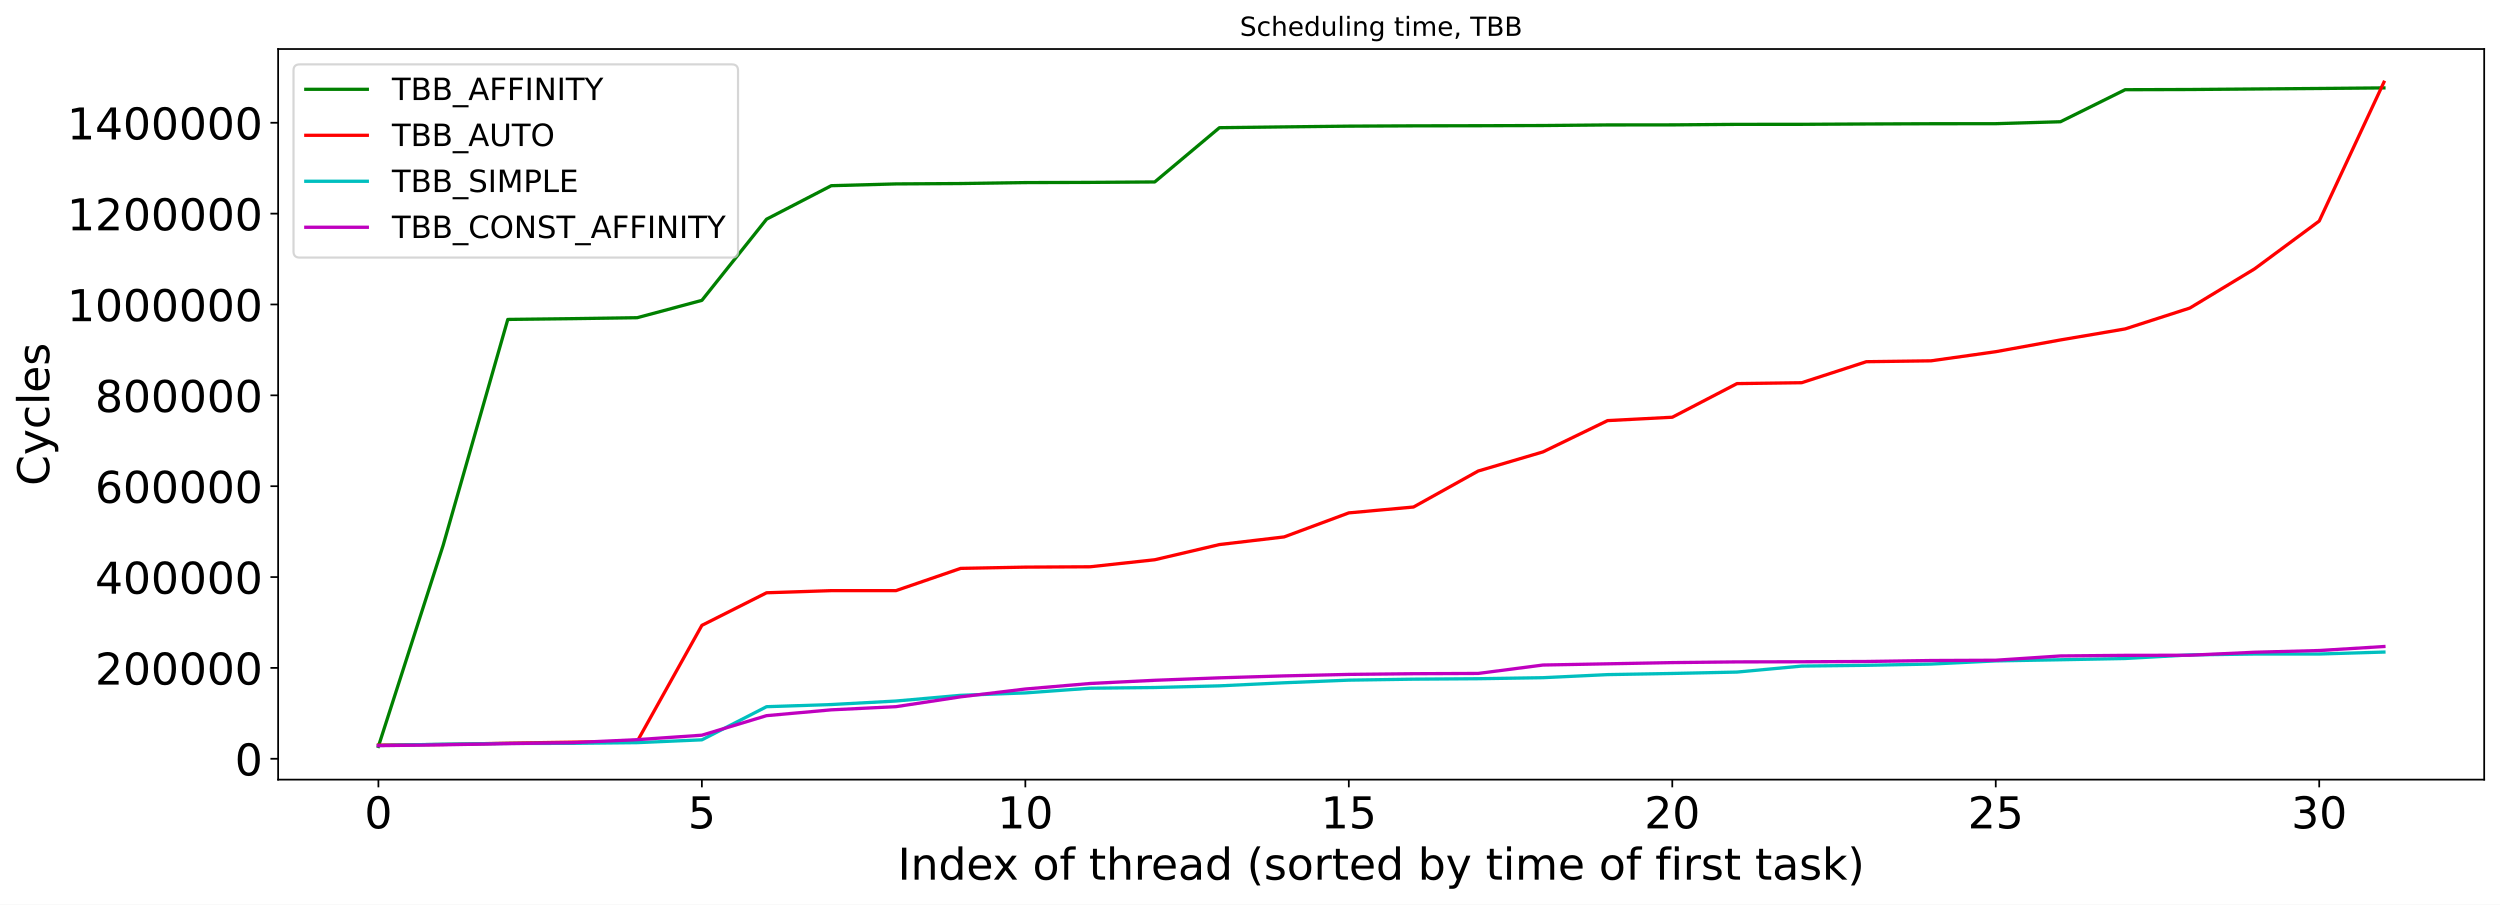
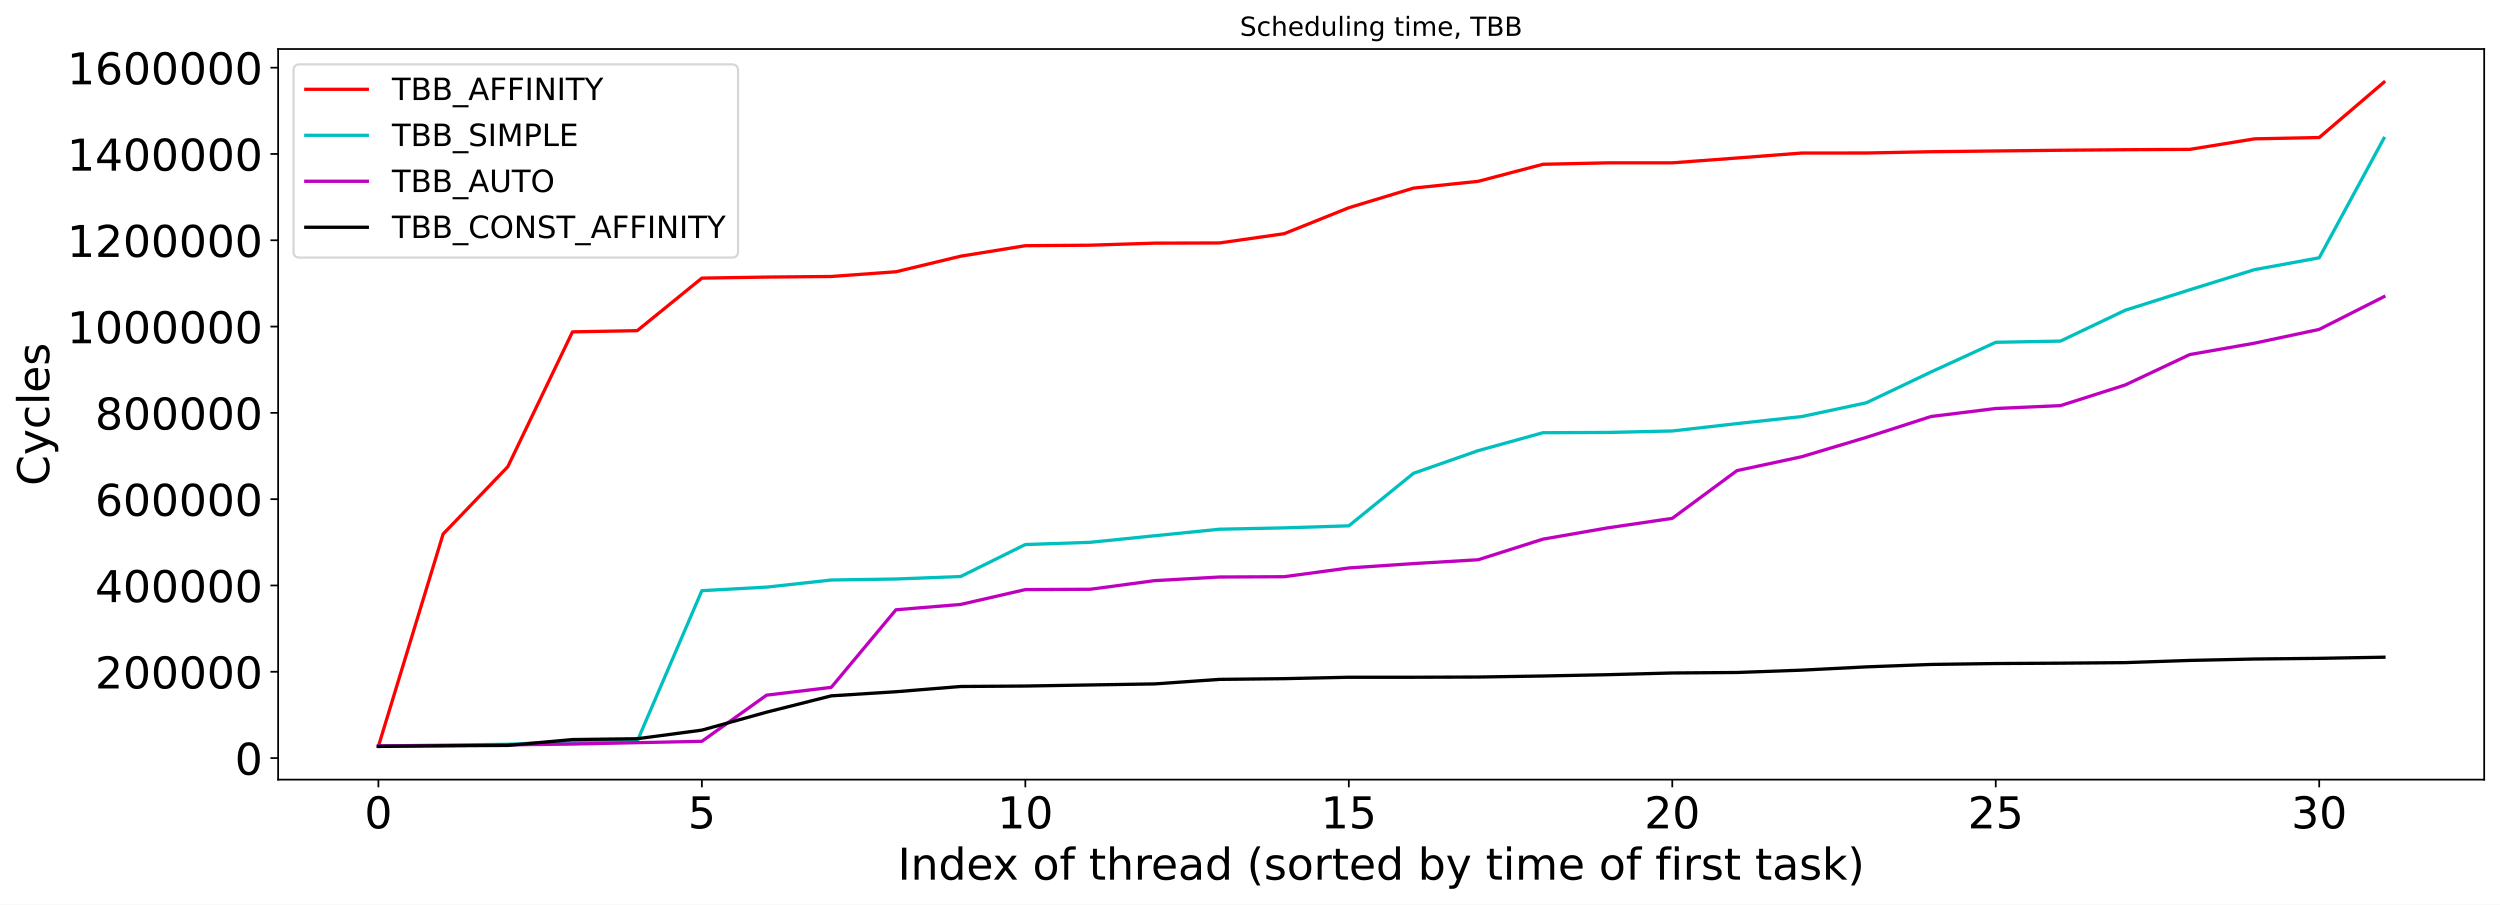
<svg xmlns="http://www.w3.org/2000/svg" xmlns:xlink="http://www.w3.org/1999/xlink" width="1138.231pt" height="411.871pt" viewBox="0 0 1138.231 411.871" version="1.1">
  <defs>
    <style type="text/css">*{stroke-linejoin: round; stroke-linecap: butt}</style>
  </defs>
  <g id="figure_1">
    <g id="patch_1">
      <path d="M 0 411.871  L 1138.231 411.871  L 1138.231 0  L 0 0  z " style="fill: #ffffff" />
    </g>
    <g id="axes_1">
      <g id="patch_2">
        <path d="M 126.631 354.958  L 1131.031 354.958  L 1131.031 22.318  L 126.631 22.318  z " style="fill: #ffffff" />
      </g>
      <g id="matplotlib.axis_1">
        <g id="xtick_1">
          <g id="line2d_1">
            <defs>
-               <path id="mdabb0a2fc2" d="M 0 0  L 0 3.5  " style="stroke: #000000; stroke-width: 0.8" />
-             </defs>
-             <g>
-               <use xlink:href="#mdabb0a2fc2" x="172.286" y="354.958" style="stroke: #000000; stroke-width: 0.8" />
+               <path id="mb2b5fccb5a" d="M 0 0  L 0 3.5  " style="stroke: #000000; stroke-width: 0.8" />
+             </defs>
+             <g>
+               <use xlink:href="#mb2b5fccb5a" x="172.286" y="354.958" style="stroke: #000000; stroke-width: 0.8" />
            </g>
          </g>
          <g id="text_1">
            <g transform="translate(165.9233 377.155) scale(0.2 -0.2)">
              <defs>
                <path id="DejaVuSans-30" d="M 2034 4250  Q 1547 4250 1301 3770  Q 1056 3291 1056 2328  Q 1056 1369 1301 889  Q 1547 409 2034 409  Q 2525 409 2770 889  Q 3016 1369 3016 2328  Q 3016 3291 2770 3770  Q 2525 4250 2034 4250  z M 2034 4750  Q 2819 4750 3233 4129  Q 3647 3509 3647 2328  Q 3647 1150 3233 529  Q 2819 -91 2034 -91  Q 1250 -91 836 529  Q 422 1150 422 2328  Q 422 3509 836 4129  Q 1250 4750 2034 4750  z " transform="scale(0.015625)" />
              </defs>
              <use xlink:href="#DejaVuSans-30" />
            </g>
          </g>
        </g>
        <g id="xtick_2">
          <g id="line2d_2">
            <g>
-               <use xlink:href="#mdabb0a2fc2" x="319.559" y="354.958" style="stroke: #000000; stroke-width: 0.8" />
+               <use xlink:href="#mb2b5fccb5a" x="319.559" y="354.958" style="stroke: #000000; stroke-width: 0.8" />
            </g>
          </g>
          <g id="text_2">
            <g transform="translate(313.196 377.155) scale(0.2 -0.2)">
              <defs>
                <path id="DejaVuSans-35" d="M 691 4666  L 3169 4666  L 3169 4134  L 1269 4134  L 1269 2991  Q 1406 3038 1543 3061  Q 1681 3084 1819 3084  Q 2600 3084 3056 2656  Q 3513 2228 3513 1497  Q 3513 744 3044 326  Q 2575 -91 1722 -91  Q 1428 -91 1123 -41  Q 819 9 494 109  L 494 744  Q 775 591 1075 516  Q 1375 441 1709 441  Q 2250 441 2565 725  Q 2881 1009 2881 1497  Q 2881 1984 2565 2268  Q 2250 2553 1709 2553  Q 1456 2553 1204 2497  Q 953 2441 691 2322  L 691 4666  z " transform="scale(0.015625)" />
              </defs>
              <use xlink:href="#DejaVuSans-35" />
            </g>
          </g>
        </g>
        <g id="xtick_3">
          <g id="line2d_3">
            <g>
-               <use xlink:href="#mdabb0a2fc2" x="466.831" y="354.958" style="stroke: #000000; stroke-width: 0.8" />
+               <use xlink:href="#mb2b5fccb5a" x="466.831" y="354.958" style="stroke: #000000; stroke-width: 0.8" />
            </g>
          </g>
          <g id="text_3">
            <g transform="translate(454.1062 377.155) scale(0.2 -0.2)">
              <defs>
                <path id="DejaVuSans-31" d="M 794 531  L 1825 531  L 1825 4091  L 703 3866  L 703 4441  L 1819 4666  L 2450 4666  L 2450 531  L 3481 531  L 3481 0  L 794 0  L 794 531  z " transform="scale(0.015625)" />
              </defs>
              <use xlink:href="#DejaVuSans-31" />
              <use xlink:href="#DejaVuSans-30" x="63.623" />
            </g>
          </g>
        </g>
        <g id="xtick_4">
          <g id="line2d_4">
            <g>
-               <use xlink:href="#mdabb0a2fc2" x="614.104" y="354.958" style="stroke: #000000; stroke-width: 0.8" />
+               <use xlink:href="#mb2b5fccb5a" x="614.104" y="354.958" style="stroke: #000000; stroke-width: 0.8" />
            </g>
          </g>
          <g id="text_4">
            <g transform="translate(601.379 377.155) scale(0.2 -0.2)">
              <use xlink:href="#DejaVuSans-31" />
              <use xlink:href="#DejaVuSans-35" x="63.623" />
            </g>
          </g>
        </g>
        <g id="xtick_5">
          <g id="line2d_5">
            <g>
-               <use xlink:href="#mdabb0a2fc2" x="761.377" y="354.958" style="stroke: #000000; stroke-width: 0.8" />
+               <use xlink:href="#mb2b5fccb5a" x="761.377" y="354.958" style="stroke: #000000; stroke-width: 0.8" />
            </g>
          </g>
          <g id="text_5">
            <g transform="translate(748.6517 377.155) scale(0.2 -0.2)">
              <defs>
                <path id="DejaVuSans-32" d="M 1228 531  L 3431 531  L 3431 0  L 469 0  L 469 531  Q 828 903 1448 1529  Q 2069 2156 2228 2338  Q 2531 2678 2651 2914  Q 2772 3150 2772 3378  Q 2772 3750 2511 3984  Q 2250 4219 1831 4219  Q 1534 4219 1204 4116  Q 875 4013 500 3803  L 500 4441  Q 881 4594 1212 4672  Q 1544 4750 1819 4750  Q 2544 4750 2975 4387  Q 3406 4025 3406 3419  Q 3406 3131 3298 2873  Q 3191 2616 2906 2266  Q 2828 2175 2409 1742  Q 1991 1309 1228 531  z " transform="scale(0.015625)" />
              </defs>
              <use xlink:href="#DejaVuSans-32" />
              <use xlink:href="#DejaVuSans-30" x="63.623" />
            </g>
          </g>
        </g>
        <g id="xtick_6">
          <g id="line2d_6">
            <g>
-               <use xlink:href="#mdabb0a2fc2" x="908.649" y="354.958" style="stroke: #000000; stroke-width: 0.8" />
+               <use xlink:href="#mb2b5fccb5a" x="908.649" y="354.958" style="stroke: #000000; stroke-width: 0.8" />
            </g>
          </g>
          <g id="text_6">
            <g transform="translate(895.9244 377.155) scale(0.2 -0.2)">
              <use xlink:href="#DejaVuSans-32" />
              <use xlink:href="#DejaVuSans-35" x="63.623" />
            </g>
          </g>
        </g>
        <g id="xtick_7">
          <g id="line2d_7">
            <g>
-               <use xlink:href="#mdabb0a2fc2" x="1055.922" y="354.958" style="stroke: #000000; stroke-width: 0.8" />
+               <use xlink:href="#mb2b5fccb5a" x="1055.922" y="354.958" style="stroke: #000000; stroke-width: 0.8" />
            </g>
          </g>
          <g id="text_7">
            <g transform="translate(1043.197 377.155) scale(0.2 -0.2)">
              <defs>
                <path id="DejaVuSans-33" d="M 2597 2516  Q 3050 2419 3304 2112  Q 3559 1806 3559 1356  Q 3559 666 3084 287  Q 2609 -91 1734 -91  Q 1441 -91 1130 -33  Q 819 25 488 141  L 488 750  Q 750 597 1062 519  Q 1375 441 1716 441  Q 2309 441 2620 675  Q 2931 909 2931 1356  Q 2931 1769 2642 2001  Q 2353 2234 1838 2234  L 1294 2234  L 1294 2753  L 1863 2753  Q 2328 2753 2575 2939  Q 2822 3125 2822 3475  Q 2822 3834 2567 4026  Q 2313 4219 1838 4219  Q 1578 4219 1281 4162  Q 984 4106 628 3988  L 628 4550  Q 988 4650 1302 4700  Q 1616 4750 1894 4750  Q 2613 4750 3031 4423  Q 3450 4097 3450 3541  Q 3450 3153 3228 2886  Q 3006 2619 2597 2516  z " transform="scale(0.015625)" />
              </defs>
              <use xlink:href="#DejaVuSans-33" />
              <use xlink:href="#DejaVuSans-30" x="63.623" />
            </g>
          </g>
        </g>
        <g id="text_8">
          <g transform="translate(408.7109 400.5113) scale(0.2 -0.2)">
            <defs>
              <path id="DejaVuSans-49" d="M 628 4666  L 1259 4666  L 1259 0  L 628 0  L 628 4666  z " transform="scale(0.015625)" />
              <path id="DejaVuSans-6e" d="M 3513 2113  L 3513 0  L 2938 0  L 2938 2094  Q 2938 2591 2744 2837  Q 2550 3084 2163 3084  Q 1697 3084 1428 2787  Q 1159 2491 1159 1978  L 1159 0  L 581 0  L 581 3500  L 1159 3500  L 1159 2956  Q 1366 3272 1645 3428  Q 1925 3584 2291 3584  Q 2894 3584 3203 3211  Q 3513 2838 3513 2113  z " transform="scale(0.015625)" />
              <path id="DejaVuSans-64" d="M 2906 2969  L 2906 4863  L 3481 4863  L 3481 0  L 2906 0  L 2906 525  Q 2725 213 2448 61  Q 2172 -91 1784 -91  Q 1150 -91 751 415  Q 353 922 353 1747  Q 353 2572 751 3078  Q 1150 3584 1784 3584  Q 2172 3584 2448 3432  Q 2725 3281 2906 2969  z M 947 1747  Q 947 1113 1208 752  Q 1469 391 1925 391  Q 2381 391 2643 752  Q 2906 1113 2906 1747  Q 2906 2381 2643 2742  Q 2381 3103 1925 3103  Q 1469 3103 1208 2742  Q 947 2381 947 1747  z " transform="scale(0.015625)" />
              <path id="DejaVuSans-65" d="M 3597 1894  L 3597 1613  L 953 1613  Q 991 1019 1311 708  Q 1631 397 2203 397  Q 2534 397 2845 478  Q 3156 559 3463 722  L 3463 178  Q 3153 47 2828 -22  Q 2503 -91 2169 -91  Q 1331 -91 842 396  Q 353 884 353 1716  Q 353 2575 817 3079  Q 1281 3584 2069 3584  Q 2775 3584 3186 3129  Q 3597 2675 3597 1894  z M 3022 2063  Q 3016 2534 2758 2815  Q 2500 3097 2075 3097  Q 1594 3097 1305 2825  Q 1016 2553 972 2059  L 3022 2063  z " transform="scale(0.015625)" />
              <path id="DejaVuSans-78" d="M 3513 3500  L 2247 1797  L 3578 0  L 2900 0  L 1881 1375  L 863 0  L 184 0  L 1544 1831  L 300 3500  L 978 3500  L 1906 2253  L 2834 3500  L 3513 3500  z " transform="scale(0.015625)" />
              <path id="DejaVuSans-20" transform="scale(0.015625)" />
              <path id="DejaVuSans-6f" d="M 1959 3097  Q 1497 3097 1228 2736  Q 959 2375 959 1747  Q 959 1119 1226 758  Q 1494 397 1959 397  Q 2419 397 2687 759  Q 2956 1122 2956 1747  Q 2956 2369 2687 2733  Q 2419 3097 1959 3097  z M 1959 3584  Q 2709 3584 3137 3096  Q 3566 2609 3566 1747  Q 3566 888 3137 398  Q 2709 -91 1959 -91  Q 1206 -91 779 398  Q 353 888 353 1747  Q 353 2609 779 3096  Q 1206 3584 1959 3584  z " transform="scale(0.015625)" />
              <path id="DejaVuSans-66" d="M 2375 4863  L 2375 4384  L 1825 4384  Q 1516 4384 1395 4259  Q 1275 4134 1275 3809  L 1275 3500  L 2222 3500  L 2222 3053  L 1275 3053  L 1275 0  L 697 0  L 697 3053  L 147 3053  L 147 3500  L 697 3500  L 697 3744  Q 697 4328 969 4595  Q 1241 4863 1831 4863  L 2375 4863  z " transform="scale(0.015625)" />
              <path id="DejaVuSans-74" d="M 1172 4494  L 1172 3500  L 2356 3500  L 2356 3053  L 1172 3053  L 1172 1153  Q 1172 725 1289 603  Q 1406 481 1766 481  L 2356 481  L 2356 0  L 1766 0  Q 1100 0 847 248  Q 594 497 594 1153  L 594 3053  L 172 3053  L 172 3500  L 594 3500  L 594 4494  L 1172 4494  z " transform="scale(0.015625)" />
              <path id="DejaVuSans-68" d="M 3513 2113  L 3513 0  L 2938 0  L 2938 2094  Q 2938 2591 2744 2837  Q 2550 3084 2163 3084  Q 1697 3084 1428 2787  Q 1159 2491 1159 1978  L 1159 0  L 581 0  L 581 4863  L 1159 4863  L 1159 2956  Q 1366 3272 1645 3428  Q 1925 3584 2291 3584  Q 2894 3584 3203 3211  Q 3513 2838 3513 2113  z " transform="scale(0.015625)" />
              <path id="DejaVuSans-72" d="M 2631 2963  Q 2534 3019 2420 3045  Q 2306 3072 2169 3072  Q 1681 3072 1420 2755  Q 1159 2438 1159 1844  L 1159 0  L 581 0  L 581 3500  L 1159 3500  L 1159 2956  Q 1341 3275 1631 3429  Q 1922 3584 2338 3584  Q 2397 3584 2469 3576  Q 2541 3569 2628 3553  L 2631 2963  z " transform="scale(0.015625)" />
              <path id="DejaVuSans-61" d="M 2194 1759  Q 1497 1759 1228 1600  Q 959 1441 959 1056  Q 959 750 1161 570  Q 1363 391 1709 391  Q 2188 391 2477 730  Q 2766 1069 2766 1631  L 2766 1759  L 2194 1759  z M 3341 1997  L 3341 0  L 2766 0  L 2766 531  Q 2569 213 2275 61  Q 1981 -91 1556 -91  Q 1019 -91 701 211  Q 384 513 384 1019  Q 384 1609 779 1909  Q 1175 2209 1959 2209  L 2766 2209  L 2766 2266  Q 2766 2663 2505 2880  Q 2244 3097 1772 3097  Q 1472 3097 1187 3025  Q 903 2953 641 2809  L 641 3341  Q 956 3463 1253 3523  Q 1550 3584 1831 3584  Q 2591 3584 2966 3190  Q 3341 2797 3341 1997  z " transform="scale(0.015625)" />
              <path id="DejaVuSans-28" d="M 1984 4856  Q 1566 4138 1362 3434  Q 1159 2731 1159 2009  Q 1159 1288 1364 580  Q 1569 -128 1984 -844  L 1484 -844  Q 1016 -109 783 600  Q 550 1309 550 2009  Q 550 2706 781 3412  Q 1013 4119 1484 4856  L 1984 4856  z " transform="scale(0.015625)" />
              <path id="DejaVuSans-73" d="M 2834 3397  L 2834 2853  Q 2591 2978 2328 3040  Q 2066 3103 1784 3103  Q 1356 3103 1142 2972  Q 928 2841 928 2578  Q 928 2378 1081 2264  Q 1234 2150 1697 2047  L 1894 2003  Q 2506 1872 2764 1633  Q 3022 1394 3022 966  Q 3022 478 2636 193  Q 2250 -91 1575 -91  Q 1294 -91 989 -36  Q 684 19 347 128  L 347 722  Q 666 556 975 473  Q 1284 391 1588 391  Q 1994 391 2212 530  Q 2431 669 2431 922  Q 2431 1156 2273 1281  Q 2116 1406 1581 1522  L 1381 1569  Q 847 1681 609 1914  Q 372 2147 372 2553  Q 372 3047 722 3315  Q 1072 3584 1716 3584  Q 2034 3584 2315 3537  Q 2597 3491 2834 3397  z " transform="scale(0.015625)" />
              <path id="DejaVuSans-62" d="M 3116 1747  Q 3116 2381 2855 2742  Q 2594 3103 2138 3103  Q 1681 3103 1420 2742  Q 1159 2381 1159 1747  Q 1159 1113 1420 752  Q 1681 391 2138 391  Q 2594 391 2855 752  Q 3116 1113 3116 1747  z M 1159 2969  Q 1341 3281 1617 3432  Q 1894 3584 2278 3584  Q 2916 3584 3314 3078  Q 3713 2572 3713 1747  Q 3713 922 3314 415  Q 2916 -91 2278 -91  Q 1894 -91 1617 61  Q 1341 213 1159 525  L 1159 0  L 581 0  L 581 4863  L 1159 4863  L 1159 2969  z " transform="scale(0.015625)" />
              <path id="DejaVuSans-79" d="M 2059 -325  Q 1816 -950 1584 -1140  Q 1353 -1331 966 -1331  L 506 -1331  L 506 -850  L 844 -850  Q 1081 -850 1212 -737  Q 1344 -625 1503 -206  L 1606 56  L 191 3500  L 800 3500  L 1894 763  L 2988 3500  L 3597 3500  L 2059 -325  z " transform="scale(0.015625)" />
              <path id="DejaVuSans-69" d="M 603 3500  L 1178 3500  L 1178 0  L 603 0  L 603 3500  z M 603 4863  L 1178 4863  L 1178 4134  L 603 4134  L 603 4863  z " transform="scale(0.015625)" />
              <path id="DejaVuSans-6d" d="M 3328 2828  Q 3544 3216 3844 3400  Q 4144 3584 4550 3584  Q 5097 3584 5394 3201  Q 5691 2819 5691 2113  L 5691 0  L 5113 0  L 5113 2094  Q 5113 2597 4934 2840  Q 4756 3084 4391 3084  Q 3944 3084 3684 2787  Q 3425 2491 3425 1978  L 3425 0  L 2847 0  L 2847 2094  Q 2847 2600 2669 2842  Q 2491 3084 2119 3084  Q 1678 3084 1418 2786  Q 1159 2488 1159 1978  L 1159 0  L 581 0  L 581 3500  L 1159 3500  L 1159 2956  Q 1356 3278 1631 3431  Q 1906 3584 2284 3584  Q 2666 3584 2933 3390  Q 3200 3197 3328 2828  z " transform="scale(0.015625)" />
              <path id="DejaVuSans-6b" d="M 581 4863  L 1159 4863  L 1159 1991  L 2875 3500  L 3609 3500  L 1753 1863  L 3688 0  L 2938 0  L 1159 1709  L 1159 0  L 581 0  L 581 4863  z " transform="scale(0.015625)" />
              <path id="DejaVuSans-29" d="M 513 4856  L 1013 4856  Q 1481 4119 1714 3412  Q 1947 2706 1947 2009  Q 1947 1309 1714 600  Q 1481 -109 1013 -844  L 513 -844  Q 928 -128 1133 580  Q 1338 1288 1338 2009  Q 1338 2731 1133 3434  Q 928 4138 513 4856  z " transform="scale(0.015625)" />
            </defs>
            <use xlink:href="#DejaVuSans-49" />
            <use xlink:href="#DejaVuSans-6e" x="29.492" />
            <use xlink:href="#DejaVuSans-64" x="92.871" />
            <use xlink:href="#DejaVuSans-65" x="156.348" />
            <use xlink:href="#DejaVuSans-78" x="216.121" />
            <use xlink:href="#DejaVuSans-20" x="275.301" />
            <use xlink:href="#DejaVuSans-6f" x="307.088" />
            <use xlink:href="#DejaVuSans-66" x="368.27" />
            <use xlink:href="#DejaVuSans-20" x="403.475" />
            <use xlink:href="#DejaVuSans-74" x="435.262" />
            <use xlink:href="#DejaVuSans-68" x="474.471" />
            <use xlink:href="#DejaVuSans-72" x="537.85" />
            <use xlink:href="#DejaVuSans-65" x="576.713" />
            <use xlink:href="#DejaVuSans-61" x="638.236" />
            <use xlink:href="#DejaVuSans-64" x="699.516" />
            <use xlink:href="#DejaVuSans-20" x="762.992" />
            <use xlink:href="#DejaVuSans-28" x="794.779" />
            <use xlink:href="#DejaVuSans-73" x="833.793" />
            <use xlink:href="#DejaVuSans-6f" x="885.893" />
            <use xlink:href="#DejaVuSans-72" x="947.074" />
            <use xlink:href="#DejaVuSans-74" x="988.188" />
            <use xlink:href="#DejaVuSans-65" x="1027.396" />
            <use xlink:href="#DejaVuSans-64" x="1088.92" />
            <use xlink:href="#DejaVuSans-20" x="1152.396" />
            <use xlink:href="#DejaVuSans-62" x="1184.184" />
            <use xlink:href="#DejaVuSans-79" x="1247.66" />
            <use xlink:href="#DejaVuSans-20" x="1306.84" />
            <use xlink:href="#DejaVuSans-74" x="1338.627" />
            <use xlink:href="#DejaVuSans-69" x="1377.836" />
            <use xlink:href="#DejaVuSans-6d" x="1405.619" />
            <use xlink:href="#DejaVuSans-65" x="1503.031" />
            <use xlink:href="#DejaVuSans-20" x="1564.555" />
            <use xlink:href="#DejaVuSans-6f" x="1596.342" />
            <use xlink:href="#DejaVuSans-66" x="1657.523" />
            <use xlink:href="#DejaVuSans-20" x="1692.729" />
            <use xlink:href="#DejaVuSans-66" x="1724.516" />
            <use xlink:href="#DejaVuSans-69" x="1759.721" />
            <use xlink:href="#DejaVuSans-72" x="1787.504" />
            <use xlink:href="#DejaVuSans-73" x="1828.617" />
            <use xlink:href="#DejaVuSans-74" x="1880.717" />
            <use xlink:href="#DejaVuSans-20" x="1919.926" />
            <use xlink:href="#DejaVuSans-74" x="1951.713" />
            <use xlink:href="#DejaVuSans-61" x="1990.922" />
            <use xlink:href="#DejaVuSans-73" x="2052.201" />
            <use xlink:href="#DejaVuSans-6b" x="2104.301" />
            <use xlink:href="#DejaVuSans-29" x="2162.211" />
          </g>
        </g>
      </g>
      <g id="matplotlib.axis_2">
        <g id="ytick_1">
          <g id="line2d_8">
            <defs>
-               <path id="mafb4ba3bdc" d="M 0 0  L -3.5 0  " style="stroke: #000000; stroke-width: 0.8" />
-             </defs>
-             <g>
-               <use xlink:href="#mafb4ba3bdc" x="126.631" y="345.459" style="stroke: #000000; stroke-width: 0.8" />
+               <path id="m62e8c68271" d="M 0 0  L -3.5 0  " style="stroke: #000000; stroke-width: 0.8" />
+             </defs>
+             <g>
+               <use xlink:href="#m62e8c68271" x="126.631" y="345.14" style="stroke: #000000; stroke-width: 0.8" />
            </g>
          </g>
          <g id="text_9">
-             <g transform="translate(106.9062 353.057) scale(0.2 -0.2)">
+             <g transform="translate(106.9062 352.7385) scale(0.2 -0.2)">
              <use xlink:href="#DejaVuSans-30" />
            </g>
          </g>
        </g>
        <g id="ytick_2">
          <g id="line2d_9">
            <g>
-               <use xlink:href="#mafb4ba3bdc" x="126.631" y="304.092" style="stroke: #000000; stroke-width: 0.8" />
+               <use xlink:href="#m62e8c68271" x="126.631" y="305.849" style="stroke: #000000; stroke-width: 0.8" />
            </g>
          </g>
          <g id="text_10">
-             <g transform="translate(43.28125 311.6909) scale(0.2 -0.2)">
+             <g transform="translate(43.28125 313.4473) scale(0.2 -0.2)">
              <use xlink:href="#DejaVuSans-32" />
              <use xlink:href="#DejaVuSans-30" x="63.623" />
              <use xlink:href="#DejaVuSans-30" x="127.246" />
              <use xlink:href="#DejaVuSans-30" x="190.869" />
              <use xlink:href="#DejaVuSans-30" x="254.492" />
              <use xlink:href="#DejaVuSans-30" x="318.115" />
            </g>
          </g>
        </g>
        <g id="ytick_3">
          <g id="line2d_10">
            <g>
-               <use xlink:href="#mafb4ba3bdc" x="126.631" y="262.726" style="stroke: #000000; stroke-width: 0.8" />
+               <use xlink:href="#m62e8c68271" x="126.631" y="266.558" style="stroke: #000000; stroke-width: 0.8" />
            </g>
          </g>
          <g id="text_11">
-             <g transform="translate(43.28125 270.3247) scale(0.2 -0.2)">
+             <g transform="translate(43.28125 274.156) scale(0.2 -0.2)">
              <defs>
                <path id="DejaVuSans-34" d="M 2419 4116  L 825 1625  L 2419 1625  L 2419 4116  z M 2253 4666  L 3047 4666  L 3047 1625  L 3713 1625  L 3713 1100  L 3047 1100  L 3047 0  L 2419 0  L 2419 1100  L 313 1100  L 313 1709  L 2253 4666  z " transform="scale(0.015625)" />
              </defs>
              <use xlink:href="#DejaVuSans-34" />
              <use xlink:href="#DejaVuSans-30" x="63.623" />
              <use xlink:href="#DejaVuSans-30" x="127.246" />
              <use xlink:href="#DejaVuSans-30" x="190.869" />
              <use xlink:href="#DejaVuSans-30" x="254.492" />
              <use xlink:href="#DejaVuSans-30" x="318.115" />
            </g>
          </g>
        </g>
        <g id="ytick_4">
          <g id="line2d_11">
            <g>
-               <use xlink:href="#mafb4ba3bdc" x="126.631" y="221.36" style="stroke: #000000; stroke-width: 0.8" />
+               <use xlink:href="#m62e8c68271" x="126.631" y="227.266" style="stroke: #000000; stroke-width: 0.8" />
            </g>
          </g>
          <g id="text_12">
-             <g transform="translate(43.28125 228.9586) scale(0.2 -0.2)">
+             <g transform="translate(43.28125 234.8648) scale(0.2 -0.2)">
              <defs>
                <path id="DejaVuSans-36" d="M 2113 2584  Q 1688 2584 1439 2293  Q 1191 2003 1191 1497  Q 1191 994 1439 701  Q 1688 409 2113 409  Q 2538 409 2786 701  Q 3034 994 3034 1497  Q 3034 2003 2786 2293  Q 2538 2584 2113 2584  z M 3366 4563  L 3366 3988  Q 3128 4100 2886 4159  Q 2644 4219 2406 4219  Q 1781 4219 1451 3797  Q 1122 3375 1075 2522  Q 1259 2794 1537 2939  Q 1816 3084 2150 3084  Q 2853 3084 3261 2657  Q 3669 2231 3669 1497  Q 3669 778 3244 343  Q 2819 -91 2113 -91  Q 1303 -91 875 529  Q 447 1150 447 2328  Q 447 3434 972 4092  Q 1497 4750 2381 4750  Q 2619 4750 2861 4703  Q 3103 4656 3366 4563  z " transform="scale(0.015625)" />
              </defs>
              <use xlink:href="#DejaVuSans-36" />
              <use xlink:href="#DejaVuSans-30" x="63.623" />
              <use xlink:href="#DejaVuSans-30" x="127.246" />
              <use xlink:href="#DejaVuSans-30" x="190.869" />
              <use xlink:href="#DejaVuSans-30" x="254.492" />
              <use xlink:href="#DejaVuSans-30" x="318.115" />
            </g>
          </g>
        </g>
        <g id="ytick_5">
          <g id="line2d_12">
            <g>
-               <use xlink:href="#mafb4ba3bdc" x="126.631" y="179.994" style="stroke: #000000; stroke-width: 0.8" />
+               <use xlink:href="#m62e8c68271" x="126.631" y="187.975" style="stroke: #000000; stroke-width: 0.8" />
            </g>
          </g>
          <g id="text_13">
-             <g transform="translate(43.28125 187.5925) scale(0.2 -0.2)">
+             <g transform="translate(43.28125 195.5735) scale(0.2 -0.2)">
              <defs>
                <path id="DejaVuSans-38" d="M 2034 2216  Q 1584 2216 1326 1975  Q 1069 1734 1069 1313  Q 1069 891 1326 650  Q 1584 409 2034 409  Q 2484 409 2743 651  Q 3003 894 3003 1313  Q 3003 1734 2745 1975  Q 2488 2216 2034 2216  z M 1403 2484  Q 997 2584 770 2862  Q 544 3141 544 3541  Q 544 4100 942 4425  Q 1341 4750 2034 4750  Q 2731 4750 3128 4425  Q 3525 4100 3525 3541  Q 3525 3141 3298 2862  Q 3072 2584 2669 2484  Q 3125 2378 3379 2068  Q 3634 1759 3634 1313  Q 3634 634 3220 271  Q 2806 -91 2034 -91  Q 1263 -91 848 271  Q 434 634 434 1313  Q 434 1759 690 2068  Q 947 2378 1403 2484  z M 1172 3481  Q 1172 3119 1398 2916  Q 1625 2713 2034 2713  Q 2441 2713 2670 2916  Q 2900 3119 2900 3481  Q 2900 3844 2670 4047  Q 2441 4250 2034 4250  Q 1625 4250 1398 4047  Q 1172 3844 1172 3481  z " transform="scale(0.015625)" />
              </defs>
              <use xlink:href="#DejaVuSans-38" />
              <use xlink:href="#DejaVuSans-30" x="63.623" />
              <use xlink:href="#DejaVuSans-30" x="127.246" />
              <use xlink:href="#DejaVuSans-30" x="190.869" />
              <use xlink:href="#DejaVuSans-30" x="254.492" />
              <use xlink:href="#DejaVuSans-30" x="318.115" />
            </g>
          </g>
        </g>
        <g id="ytick_6">
          <g id="line2d_13">
            <g>
-               <use xlink:href="#mafb4ba3bdc" x="126.631" y="138.628" style="stroke: #000000; stroke-width: 0.8" />
+               <use xlink:href="#m62e8c68271" x="126.631" y="148.684" style="stroke: #000000; stroke-width: 0.8" />
            </g>
          </g>
          <g id="text_14">
-             <g transform="translate(30.55625 146.2264) scale(0.2 -0.2)">
+             <g transform="translate(30.55625 156.2823) scale(0.2 -0.2)">
              <use xlink:href="#DejaVuSans-31" />
              <use xlink:href="#DejaVuSans-30" x="63.623" />
              <use xlink:href="#DejaVuSans-30" x="127.246" />
              <use xlink:href="#DejaVuSans-30" x="190.869" />
              <use xlink:href="#DejaVuSans-30" x="254.492" />
              <use xlink:href="#DejaVuSans-30" x="318.115" />
              <use xlink:href="#DejaVuSans-30" x="381.738" />
            </g>
          </g>
        </g>
        <g id="ytick_7">
          <g id="line2d_14">
            <g>
-               <use xlink:href="#mafb4ba3bdc" x="126.631" y="97.262" style="stroke: #000000; stroke-width: 0.8" />
+               <use xlink:href="#m62e8c68271" x="126.631" y="109.393" style="stroke: #000000; stroke-width: 0.8" />
            </g>
          </g>
          <g id="text_15">
-             <g transform="translate(30.55625 104.8602) scale(0.2 -0.2)">
+             <g transform="translate(30.55625 116.991) scale(0.2 -0.2)">
              <use xlink:href="#DejaVuSans-31" />
              <use xlink:href="#DejaVuSans-32" x="63.623" />
              <use xlink:href="#DejaVuSans-30" x="127.246" />
              <use xlink:href="#DejaVuSans-30" x="190.869" />
              <use xlink:href="#DejaVuSans-30" x="254.492" />
              <use xlink:href="#DejaVuSans-30" x="318.115" />
              <use xlink:href="#DejaVuSans-30" x="381.738" />
            </g>
          </g>
        </g>
        <g id="ytick_8">
          <g id="line2d_15">
            <g>
-               <use xlink:href="#mafb4ba3bdc" x="126.631" y="55.896" style="stroke: #000000; stroke-width: 0.8" />
+               <use xlink:href="#m62e8c68271" x="126.631" y="70.101" style="stroke: #000000; stroke-width: 0.8" />
            </g>
          </g>
          <g id="text_16">
-             <g transform="translate(30.55625 63.49413) scale(0.2 -0.2)">
+             <g transform="translate(30.55625 77.69977) scale(0.2 -0.2)">
              <use xlink:href="#DejaVuSans-31" />
              <use xlink:href="#DejaVuSans-34" x="63.623" />
              <use xlink:href="#DejaVuSans-30" x="127.246" />
              <use xlink:href="#DejaVuSans-30" x="190.869" />
              <use xlink:href="#DejaVuSans-30" x="254.492" />
              <use xlink:href="#DejaVuSans-30" x="318.115" />
              <use xlink:href="#DejaVuSans-30" x="381.738" />
            </g>
          </g>
        </g>
-         <g id="text_17">
+         <g id="ytick_9">
+           <g id="line2d_16">
+             <g>
+               <use xlink:href="#m62e8c68271" x="126.631" y="30.81" style="stroke: #000000; stroke-width: 0.8" />
+             </g>
+           </g>
+           <g id="text_17">
+             <g transform="translate(30.55625 38.40852) scale(0.2 -0.2)">
+               <use xlink:href="#DejaVuSans-31" />
+               <use xlink:href="#DejaVuSans-36" x="63.623" />
+               <use xlink:href="#DejaVuSans-30" x="127.246" />
+               <use xlink:href="#DejaVuSans-30" x="190.869" />
+               <use xlink:href="#DejaVuSans-30" x="254.492" />
+               <use xlink:href="#DejaVuSans-30" x="318.115" />
+               <use xlink:href="#DejaVuSans-30" x="381.738" />
+             </g>
+           </g>
+         </g>
+         <g id="text_18">
          <g transform="translate(22.39688 221.1788) rotate(-90) scale(0.2 -0.2)">
            <defs>
              <path id="DejaVuSans-43" d="M 4122 4306  L 4122 3641  Q 3803 3938 3442 4084  Q 3081 4231 2675 4231  Q 1875 4231 1450 3742  Q 1025 3253 1025 2328  Q 1025 1406 1450 917  Q 1875 428 2675 428  Q 3081 428 3442 575  Q 3803 722 4122 1019  L 4122 359  Q 3791 134 3420 21  Q 3050 -91 2638 -91  Q 1578 -91 968 557  Q 359 1206 359 2328  Q 359 3453 968 4101  Q 1578 4750 2638 4750  Q 3056 4750 3426 4639  Q 3797 4528 4122 4306  z " transform="scale(0.015625)" />
              <path id="DejaVuSans-63" d="M 3122 3366  L 3122 2828  Q 2878 2963 2633 3030  Q 2388 3097 2138 3097  Q 1578 3097 1268 2742  Q 959 2388 959 1747  Q 959 1106 1268 751  Q 1578 397 2138 397  Q 2388 397 2633 464  Q 2878 531 3122 666  L 3122 134  Q 2881 22 2623 -34  Q 2366 -91 2075 -91  Q 1284 -91 818 406  Q 353 903 353 1747  Q 353 2603 823 3093  Q 1294 3584 2113 3584  Q 2378 3584 2631 3529  Q 2884 3475 3122 3366  z " transform="scale(0.015625)" />
              <path id="DejaVuSans-6c" d="M 603 4863  L 1178 4863  L 1178 0  L 603 0  L 603 4863  z " transform="scale(0.015625)" />
            </defs>
            <use xlink:href="#DejaVuSans-43" />
            <use xlink:href="#DejaVuSans-79" x="69.824" />
            <use xlink:href="#DejaVuSans-63" x="129.004" />
            <use xlink:href="#DejaVuSans-6c" x="183.984" />
            <use xlink:href="#DejaVuSans-65" x="211.768" />
            <use xlink:href="#DejaVuSans-73" x="273.291" />
          </g>
        </g>
      </g>
-       <g id="line2d_16">
-         <path d="M 172.286 339.838  L 201.74 248.351  L 231.195 145.434  L 260.649 145.081  L 290.104 144.648  L 319.559 136.754  L 349.013 99.789  L 378.468 84.545  L 407.922 83.737  L 437.377 83.564  L 466.831 83.132  L 496.286 83.04  L 525.74 82.84  L 555.195 58.139  L 584.649 57.774  L 614.104 57.432  L 643.559 57.298  L 673.013 57.244  L 702.468 57.151  L 731.922 56.882  L 761.377 56.857  L 790.831 56.62  L 820.286 56.603  L 849.74 56.447  L 879.195 56.339  L 908.649 56.313  L 938.104 55.43  L 967.559 40.843  L 997.013 40.75  L 1026.468 40.516  L 1055.922 40.282  L 1085.377 40.02  " clip-path="url(#pb829938a0b)" style="fill: none; stroke: #008000; stroke-width: 1.5; stroke-linecap: square" />
-       </g>
      <g id="line2d_17">
-         <path d="M 172.286 339.221  L 201.74 338.945  L 231.195 338.359  L 260.649 337.892  L 290.104 337.573  L 319.559 284.72  L 349.013 269.886  L 378.468 268.913  L 407.922 268.908  L 437.377 258.78  L 466.831 258.209  L 496.286 258.052  L 525.74 254.85  L 555.195 247.933  L 584.649 244.453  L 614.104 233.512  L 643.559 230.839  L 673.013 214.448  L 702.468 205.758  L 731.922 191.498  L 761.377 189.963  L 790.831 174.652  L 820.286 174.245  L 849.74 164.681  L 879.195 164.278  L 908.649 160.123  L 938.104 154.775  L 967.559 149.753  L 997.013 140.249  L 1026.468 122.428  L 1055.922 100.64  L 1085.377 37.438  " clip-path="url(#pb829938a0b)" style="fill: none; stroke: #ff0000; stroke-width: 1.5; stroke-linecap: square" />
+         <path d="M 172.286 339.781  L 201.74 243.157  L 231.195 212.487  L 260.649 151.09  L 290.104 150.552  L 319.559 126.624  L 349.013 126.15  L 378.468 125.88  L 407.922 123.73  L 437.377 116.643  L 466.831 111.866  L 496.286 111.64  L 525.74 110.701  L 555.195 110.616  L 584.649 106.405  L 614.104 94.575  L 643.559 85.637  L 673.013 82.55  L 702.468 74.796  L 731.922 74.145  L 761.377 74.131  L 790.831 71.934  L 820.286 69.679  L 849.74 69.662  L 879.195 69.076  L 908.649 68.734  L 938.104 68.411  L 967.559 68.165  L 997.013 68.009  L 1026.468 63.217  L 1055.922 62.615  L 1085.377 37.438  " clip-path="url(#p716ea0d876)" style="fill: none; stroke: #ff0000; stroke-width: 1.5; stroke-linecap: square" />
      </g>
      <g id="line2d_18">
-         <path d="M 172.286 339.418  L 201.74 338.825  L 231.195 338.488  L 260.649 338.442  L 290.104 338.123  L 319.559 336.839  L 349.013 321.751  L 378.468 320.773  L 407.922 319.172  L 437.377 316.574  L 466.831 315.48  L 496.286 313.345  L 525.74 313.019  L 555.195 312.262  L 584.649 310.862  L 614.104 309.667  L 643.559 309.216  L 673.013 309.014  L 702.468 308.549  L 731.922 307.148  L 761.377 306.625  L 790.831 305.989  L 820.286 303.261  L 849.74 302.913  L 879.195 302.346  L 908.649 300.907  L 938.104 300.38  L 967.559 299.812  L 997.013 298.178  L 1026.468 297.776  L 1055.922 297.768  L 1085.377 296.879  " clip-path="url(#pb829938a0b)" style="fill: none; stroke: #00bfbf; stroke-width: 1.5; stroke-linecap: square" />
+         <path d="M 172.286 339.649  L 201.74 339.236  L 231.195 338.864  L 260.649 337.659  L 290.104 337.481  L 319.559 268.927  L 349.013 267.311  L 378.468 264.074  L 407.922 263.618  L 437.377 262.478  L 466.831 247.92  L 496.286 246.919  L 525.74 243.92  L 555.195 240.951  L 584.649 240.334  L 614.104 239.405  L 643.559 215.481  L 673.013 205.163  L 702.468 197.014  L 731.922 196.886  L 761.377 196.218  L 790.831 192.861  L 820.286 189.657  L 849.74 183.38  L 879.195 169.351  L 908.649 155.843  L 938.104 155.3  L 967.559 141.266  L 997.013 131.93  L 1026.468 122.759  L 1055.922 117.367  L 1085.377 62.967  " clip-path="url(#p716ea0d876)" style="fill: none; stroke: #00bfbf; stroke-width: 1.5; stroke-linecap: square" />
      </g>
      <g id="line2d_19">
-         <path d="M 172.286 339.499  L 201.74 339.105  L 231.195 338.57  L 260.649 338.131  L 290.104 336.757  L 319.559 334.725  L 349.013 325.828  L 378.468 323.185  L 407.922 321.737  L 437.377 317.259  L 466.831 313.7  L 496.286 311.185  L 525.74 309.73  L 555.195 308.614  L 584.649 307.729  L 614.104 307.048  L 643.559 306.736  L 673.013 306.61  L 702.468 302.783  L 731.922 302.231  L 761.377 301.678  L 790.831 301.355  L 820.286 301.296  L 849.74 301.168  L 879.195 300.73  L 908.649 300.597  L 938.104 298.649  L 967.559 298.37  L 997.013 298.321  L 1026.468 296.959  L 1055.922 296.175  L 1085.377 294.353  " clip-path="url(#pb829938a0b)" style="fill: none; stroke: #bf00bf; stroke-width: 1.5; stroke-linecap: square" />
+         <path d="M 172.286 339.564  L 201.74 339.496  L 231.195 339.136  L 260.649 338.76  L 290.104 338.126  L 319.559 337.515  L 349.013 316.501  L 378.468 312.94  L 407.922 277.631  L 437.377 275.195  L 466.831 268.437  L 496.286 268.292  L 525.74 264.355  L 555.195 262.711  L 584.649 262.57  L 614.104 258.589  L 643.559 256.6  L 673.013 254.844  L 702.468 245.472  L 731.922 240.338  L 761.377 235.996  L 790.831 214.265  L 820.286 207.942  L 849.74 199.129  L 879.195 189.624  L 908.649 185.981  L 938.104 184.68  L 967.559 175.285  L 997.013 161.419  L 1026.468 156.238  L 1055.922 149.968  L 1085.377 135.077  " clip-path="url(#p716ea0d876)" style="fill: none; stroke: #bf00bf; stroke-width: 1.5; stroke-linecap: square" />
+       </g>
+       <g id="line2d_20">
+         <path d="M 172.286 339.838  L 201.74 339.55  L 231.195 339.38  L 260.649 336.719  L 290.104 336.337  L 319.559 332.414  L 349.013 324.246  L 378.468 316.815  L 407.922 314.942  L 437.377 312.555  L 466.831 312.346  L 496.286 311.855  L 525.74 311.378  L 555.195 309.317  L 584.649 308.988  L 614.104 308.349  L 643.559 308.348  L 673.013 308.246  L 702.468 307.778  L 731.922 307.184  L 761.377 306.402  L 790.831 306.178  L 820.286 305.118  L 849.74 303.622  L 879.195 302.515  L 908.649 302.102  L 938.104 301.936  L 967.559 301.69  L 997.013 300.687  L 1026.468 300.045  L 1055.922 299.737  L 1085.377 299.218  " clip-path="url(#p716ea0d876)" style="fill: none; stroke: #000000; stroke-width: 1.5; stroke-linecap: square" />
      </g>
      <g id="patch_3">
        <path d="M 126.631 354.958  L 126.631 22.318  " style="fill: none; stroke: #000000; stroke-width: 0.8; stroke-linejoin: miter; stroke-linecap: square" />
      </g>
      <g id="patch_4">
        <path d="M 1131.031 354.958  L 1131.031 22.318  " style="fill: none; stroke: #000000; stroke-width: 0.8; stroke-linejoin: miter; stroke-linecap: square" />
      </g>
      <g id="patch_5">
        <path d="M 126.631 354.958  L 1131.031 354.958  " style="fill: none; stroke: #000000; stroke-width: 0.8; stroke-linejoin: miter; stroke-linecap: square" />
      </g>
      <g id="patch_6">
        <path d="M 126.631 22.318  L 1131.031 22.318  " style="fill: none; stroke: #000000; stroke-width: 0.8; stroke-linejoin: miter; stroke-linecap: square" />
      </g>
-       <g id="text_18">
+       <g id="text_19">
        <g transform="translate(564.4981 16.31812) scale(0.12 -0.12)">
          <defs>
            <path id="DejaVuSans-53" d="M 3425 4513  L 3425 3897  Q 3066 4069 2747 4153  Q 2428 4238 2131 4238  Q 1616 4238 1336 4038  Q 1056 3838 1056 3469  Q 1056 3159 1242 3001  Q 1428 2844 1947 2747  L 2328 2669  Q 3034 2534 3370 2195  Q 3706 1856 3706 1288  Q 3706 609 3251 259  Q 2797 -91 1919 -91  Q 1588 -91 1214 -16  Q 841 59 441 206  L 441 856  Q 825 641 1194 531  Q 1563 422 1919 422  Q 2459 422 2753 634  Q 3047 847 3047 1241  Q 3047 1584 2836 1778  Q 2625 1972 2144 2069  L 1759 2144  Q 1053 2284 737 2584  Q 422 2884 422 3419  Q 422 4038 858 4394  Q 1294 4750 2059 4750  Q 2388 4750 2728 4690  Q 3069 4631 3425 4513  z " transform="scale(0.015625)" />
            <path id="DejaVuSans-75" d="M 544 1381  L 544 3500  L 1119 3500  L 1119 1403  Q 1119 906 1312 657  Q 1506 409 1894 409  Q 2359 409 2629 706  Q 2900 1003 2900 1516  L 2900 3500  L 3475 3500  L 3475 0  L 2900 0  L 2900 538  Q 2691 219 2414 64  Q 2138 -91 1772 -91  Q 1169 -91 856 284  Q 544 659 544 1381  z M 1991 3584  L 1991 3584  z " transform="scale(0.015625)" />
            <path id="DejaVuSans-67" d="M 2906 1791  Q 2906 2416 2648 2759  Q 2391 3103 1925 3103  Q 1463 3103 1205 2759  Q 947 2416 947 1791  Q 947 1169 1205 825  Q 1463 481 1925 481  Q 2391 481 2648 825  Q 2906 1169 2906 1791  z M 3481 434  Q 3481 -459 3084 -895  Q 2688 -1331 1869 -1331  Q 1566 -1331 1297 -1286  Q 1028 -1241 775 -1147  L 775 -588  Q 1028 -725 1275 -790  Q 1522 -856 1778 -856  Q 2344 -856 2625 -561  Q 2906 -266 2906 331  L 2906 616  Q 2728 306 2450 153  Q 2172 0 1784 0  Q 1141 0 747 490  Q 353 981 353 1791  Q 353 2603 747 3093  Q 1141 3584 1784 3584  Q 2172 3584 2450 3431  Q 2728 3278 2906 2969  L 2906 3500  L 3481 3500  L 3481 434  z " transform="scale(0.015625)" />
            <path id="DejaVuSans-2c" d="M 750 794  L 1409 794  L 1409 256  L 897 -744  L 494 -744  L 750 256  L 750 794  z " transform="scale(0.015625)" />
            <path id="DejaVuSans-54" d="M -19 4666  L 3928 4666  L 3928 4134  L 2272 4134  L 2272 0  L 1638 0  L 1638 4134  L -19 4134  L -19 4666  z " transform="scale(0.015625)" />
            <path id="DejaVuSans-42" d="M 1259 2228  L 1259 519  L 2272 519  Q 2781 519 3026 730  Q 3272 941 3272 1375  Q 3272 1813 3026 2020  Q 2781 2228 2272 2228  L 1259 2228  z M 1259 4147  L 1259 2741  L 2194 2741  Q 2656 2741 2882 2914  Q 3109 3088 3109 3444  Q 3109 3797 2882 3972  Q 2656 4147 2194 4147  L 1259 4147  z M 628 4666  L 2241 4666  Q 2963 4666 3353 4366  Q 3744 4066 3744 3513  Q 3744 3084 3544 2831  Q 3344 2578 2956 2516  Q 3422 2416 3680 2098  Q 3938 1781 3938 1306  Q 3938 681 3513 340  Q 3088 0 2303 0  L 628 0  L 628 4666  z " transform="scale(0.015625)" />
          </defs>
          <use xlink:href="#DejaVuSans-53" />
          <use xlink:href="#DejaVuSans-63" x="63.477" />
          <use xlink:href="#DejaVuSans-68" x="118.457" />
          <use xlink:href="#DejaVuSans-65" x="181.836" />
          <use xlink:href="#DejaVuSans-64" x="243.359" />
          <use xlink:href="#DejaVuSans-75" x="306.836" />
          <use xlink:href="#DejaVuSans-6c" x="370.215" />
          <use xlink:href="#DejaVuSans-69" x="397.998" />
          <use xlink:href="#DejaVuSans-6e" x="425.781" />
          <use xlink:href="#DejaVuSans-67" x="489.16" />
          <use xlink:href="#DejaVuSans-20" x="552.637" />
          <use xlink:href="#DejaVuSans-74" x="584.424" />
          <use xlink:href="#DejaVuSans-69" x="623.633" />
          <use xlink:href="#DejaVuSans-6d" x="651.416" />
          <use xlink:href="#DejaVuSans-65" x="748.828" />
          <use xlink:href="#DejaVuSans-2c" x="810.352" />
          <use xlink:href="#DejaVuSans-20" x="842.139" />
          <use xlink:href="#DejaVuSans-54" x="873.926" />
          <use xlink:href="#DejaVuSans-42" x="935.01" />
          <use xlink:href="#DejaVuSans-42" x="1003.613" />
        </g>
      </g>
      <g id="legend_1">
        <g id="patch_7">
          <path d="M 136.431 117.273  L 333.219 117.273  Q 336.019 117.273 336.019 114.473  L 336.019 32.118  Q 336.019 29.318 333.219 29.318  L 136.431 29.318  Q 133.631 29.318 133.631 32.118  L 133.631 114.473  Q 133.631 117.273 136.431 117.273  z " style="fill: #ffffff; opacity: 0.8; stroke: #cccccc; stroke-linejoin: miter" />
        </g>
-         <g id="line2d_20">
-           <path d="M 139.231 40.656  L 153.231 40.656  L 167.231 40.656  " style="fill: none; stroke: #008000; stroke-width: 1.5; stroke-linecap: square" />
-         </g>
-         <g id="text_19">
+         <g id="line2d_21">
+           <path d="M 139.231 40.656  L 153.231 40.656  L 167.231 40.656  " style="fill: none; stroke: #ff0000; stroke-width: 1.5; stroke-linecap: square" />
+         </g>
+         <g id="text_20">
          <g transform="translate(178.4313 45.55594) scale(0.14 -0.14)">
            <defs>
              <path id="DejaVuSans-5f" d="M 3263 -1063  L 3263 -1509  L -63 -1509  L -63 -1063  L 3263 -1063  z " transform="scale(0.015625)" />
              <path id="DejaVuSans-41" d="M 2188 4044  L 1331 1722  L 3047 1722  L 2188 4044  z M 1831 4666  L 2547 4666  L 4325 0  L 3669 0  L 3244 1197  L 1141 1197  L 716 0  L 50 0  L 1831 4666  z " transform="scale(0.015625)" />
              <path id="DejaVuSans-46" d="M 628 4666  L 3309 4666  L 3309 4134  L 1259 4134  L 1259 2759  L 3109 2759  L 3109 2228  L 1259 2228  L 1259 0  L 628 0  L 628 4666  z " transform="scale(0.015625)" />
              <path id="DejaVuSans-4e" d="M 628 4666  L 1478 4666  L 3547 763  L 3547 4666  L 4159 4666  L 4159 0  L 3309 0  L 1241 3903  L 1241 0  L 628 0  L 628 4666  z " transform="scale(0.015625)" />
              <path id="DejaVuSans-59" d="M -13 4666  L 666 4666  L 1959 2747  L 3244 4666  L 3922 4666  L 2272 2222  L 2272 0  L 1638 0  L 1638 2222  L -13 4666  z " transform="scale(0.015625)" />
            </defs>
            <use xlink:href="#DejaVuSans-54" />
            <use xlink:href="#DejaVuSans-42" x="61.084" />
            <use xlink:href="#DejaVuSans-42" x="129.688" />
            <use xlink:href="#DejaVuSans-5f" x="198.291" />
            <use xlink:href="#DejaVuSans-41" x="248.291" />
            <use xlink:href="#DejaVuSans-46" x="316.699" />
            <use xlink:href="#DejaVuSans-46" x="374.219" />
            <use xlink:href="#DejaVuSans-49" x="431.738" />
            <use xlink:href="#DejaVuSans-4e" x="461.23" />
            <use xlink:href="#DejaVuSans-49" x="536.035" />
            <use xlink:href="#DejaVuSans-54" x="565.527" />
            <use xlink:href="#DejaVuSans-59" x="626.611" />
          </g>
        </g>
-         <g id="line2d_21">
-           <path d="M 139.231 61.595  L 153.231 61.595  L 167.231 61.595  " style="fill: none; stroke: #ff0000; stroke-width: 1.5; stroke-linecap: square" />
-         </g>
-         <g id="text_20">
+         <g id="line2d_22">
+           <path d="M 139.231 61.595  L 153.231 61.595  L 167.231 61.595  " style="fill: none; stroke: #00bfbf; stroke-width: 1.5; stroke-linecap: square" />
+         </g>
+         <g id="text_21">
          <g transform="translate(178.4313 66.49469) scale(0.14 -0.14)">
-             <defs>
-               <path id="DejaVuSans-55" d="M 556 4666  L 1191 4666  L 1191 1831  Q 1191 1081 1462 751  Q 1734 422 2344 422  Q 2950 422 3222 751  Q 3494 1081 3494 1831  L 3494 4666  L 4128 4666  L 4128 1753  Q 4128 841 3676 375  Q 3225 -91 2344 -91  Q 1459 -91 1007 375  Q 556 841 556 1753  L 556 4666  z " transform="scale(0.015625)" />
-               <path id="DejaVuSans-4f" d="M 2522 4238  Q 1834 4238 1429 3725  Q 1025 3213 1025 2328  Q 1025 1447 1429 934  Q 1834 422 2522 422  Q 3209 422 3611 934  Q 4013 1447 4013 2328  Q 4013 3213 3611 3725  Q 3209 4238 2522 4238  z M 2522 4750  Q 3503 4750 4090 4092  Q 4678 3434 4678 2328  Q 4678 1225 4090 567  Q 3503 -91 2522 -91  Q 1538 -91 948 565  Q 359 1222 359 2328  Q 359 3434 948 4092  Q 1538 4750 2522 4750  z " transform="scale(0.015625)" />
-             </defs>
-             <use xlink:href="#DejaVuSans-54" />
-             <use xlink:href="#DejaVuSans-42" x="61.084" />
-             <use xlink:href="#DejaVuSans-42" x="129.688" />
-             <use xlink:href="#DejaVuSans-5f" x="198.291" />
-             <use xlink:href="#DejaVuSans-41" x="248.291" />
-             <use xlink:href="#DejaVuSans-55" x="316.699" />
-             <use xlink:href="#DejaVuSans-54" x="389.893" />
-             <use xlink:href="#DejaVuSans-4f" x="450.977" />
-           </g>
-         </g>
-         <g id="line2d_22">
-           <path d="M 139.231 82.533  L 153.231 82.533  L 167.231 82.533  " style="fill: none; stroke: #00bfbf; stroke-width: 1.5; stroke-linecap: square" />
-         </g>
-         <g id="text_21">
-           <g transform="translate(178.4313 87.43344) scale(0.14 -0.14)">
            <defs>
              <path id="DejaVuSans-4d" d="M 628 4666  L 1569 4666  L 2759 1491  L 3956 4666  L 4897 4666  L 4897 0  L 4281 0  L 4281 4097  L 3078 897  L 2444 897  L 1241 4097  L 1241 0  L 628 0  L 628 4666  z " transform="scale(0.015625)" />
              <path id="DejaVuSans-50" d="M 1259 4147  L 1259 2394  L 2053 2394  Q 2494 2394 2734 2622  Q 2975 2850 2975 3272  Q 2975 3691 2734 3919  Q 2494 4147 2053 4147  L 1259 4147  z M 628 4666  L 2053 4666  Q 2838 4666 3239 4311  Q 3641 3956 3641 3272  Q 3641 2581 3239 2228  Q 2838 1875 2053 1875  L 1259 1875  L 1259 0  L 628 0  L 628 4666  z " transform="scale(0.015625)" />
              <path id="DejaVuSans-4c" d="M 628 4666  L 1259 4666  L 1259 531  L 3531 531  L 3531 0  L 628 0  L 628 4666  z " transform="scale(0.015625)" />
              <path id="DejaVuSans-45" d="M 628 4666  L 3578 4666  L 3578 4134  L 1259 4134  L 1259 2753  L 3481 2753  L 3481 2222  L 1259 2222  L 1259 531  L 3634 531  L 3634 0  L 628 0  L 628 4666  z " transform="scale(0.015625)" />
            </defs>
            <use xlink:href="#DejaVuSans-54" />
            <use xlink:href="#DejaVuSans-42" x="61.084" />
            <use xlink:href="#DejaVuSans-42" x="129.688" />
            <use xlink:href="#DejaVuSans-5f" x="198.291" />
            <use xlink:href="#DejaVuSans-53" x="248.291" />
            <use xlink:href="#DejaVuSans-49" x="311.768" />
            <use xlink:href="#DejaVuSans-4d" x="341.26" />
            <use xlink:href="#DejaVuSans-50" x="427.539" />
            <use xlink:href="#DejaVuSans-4c" x="487.842" />
            <use xlink:href="#DejaVuSans-45" x="543.555" />
          </g>
        </g>
        <g id="line2d_23">
-           <path d="M 139.231 103.472  L 153.231 103.472  L 167.231 103.472  " style="fill: none; stroke: #bf00bf; stroke-width: 1.5; stroke-linecap: square" />
+           <path d="M 139.231 82.533  L 153.231 82.533  L 167.231 82.533  " style="fill: none; stroke: #bf00bf; stroke-width: 1.5; stroke-linecap: square" />
        </g>
        <g id="text_22">
+           <g transform="translate(178.4313 87.43344) scale(0.14 -0.14)">
+             <defs>
+               <path id="DejaVuSans-55" d="M 556 4666  L 1191 4666  L 1191 1831  Q 1191 1081 1462 751  Q 1734 422 2344 422  Q 2950 422 3222 751  Q 3494 1081 3494 1831  L 3494 4666  L 4128 4666  L 4128 1753  Q 4128 841 3676 375  Q 3225 -91 2344 -91  Q 1459 -91 1007 375  Q 556 841 556 1753  L 556 4666  z " transform="scale(0.015625)" />
+               <path id="DejaVuSans-4f" d="M 2522 4238  Q 1834 4238 1429 3725  Q 1025 3213 1025 2328  Q 1025 1447 1429 934  Q 1834 422 2522 422  Q 3209 422 3611 934  Q 4013 1447 4013 2328  Q 4013 3213 3611 3725  Q 3209 4238 2522 4238  z M 2522 4750  Q 3503 4750 4090 4092  Q 4678 3434 4678 2328  Q 4678 1225 4090 567  Q 3503 -91 2522 -91  Q 1538 -91 948 565  Q 359 1222 359 2328  Q 359 3434 948 4092  Q 1538 4750 2522 4750  z " transform="scale(0.015625)" />
+             </defs>
+             <use xlink:href="#DejaVuSans-54" />
+             <use xlink:href="#DejaVuSans-42" x="61.084" />
+             <use xlink:href="#DejaVuSans-42" x="129.688" />
+             <use xlink:href="#DejaVuSans-5f" x="198.291" />
+             <use xlink:href="#DejaVuSans-41" x="248.291" />
+             <use xlink:href="#DejaVuSans-55" x="316.699" />
+             <use xlink:href="#DejaVuSans-54" x="389.893" />
+             <use xlink:href="#DejaVuSans-4f" x="450.977" />
+           </g>
+         </g>
+         <g id="line2d_24">
+           <path d="M 139.231 103.472  L 153.231 103.472  L 167.231 103.472  " style="fill: none; stroke: #000000; stroke-width: 1.5; stroke-linecap: square" />
+         </g>
+         <g id="text_23">
          <g transform="translate(178.4313 108.3722) scale(0.14 -0.14)">
            <use xlink:href="#DejaVuSans-54" />
            <use xlink:href="#DejaVuSans-42" x="61.084" />
            <use xlink:href="#DejaVuSans-42" x="129.688" />
            <use xlink:href="#DejaVuSans-5f" x="198.291" />
            <use xlink:href="#DejaVuSans-43" x="248.291" />
            <use xlink:href="#DejaVuSans-4f" x="318.115" />
            <use xlink:href="#DejaVuSans-4e" x="396.826" />
            <use xlink:href="#DejaVuSans-53" x="471.631" />
            <use xlink:href="#DejaVuSans-54" x="535.107" />
            <use xlink:href="#DejaVuSans-5f" x="596.191" />
            <use xlink:href="#DejaVuSans-41" x="646.191" />
            <use xlink:href="#DejaVuSans-46" x="714.6" />
            <use xlink:href="#DejaVuSans-46" x="772.119" />
            <use xlink:href="#DejaVuSans-49" x="829.639" />
            <use xlink:href="#DejaVuSans-4e" x="859.131" />
            <use xlink:href="#DejaVuSans-49" x="933.936" />
            <use xlink:href="#DejaVuSans-54" x="963.428" />
            <use xlink:href="#DejaVuSans-59" x="1024.512" />
          </g>
        </g>
      </g>
    </g>
  </g>
  <defs>
-     <clipPath id="pb829938a0b">
+     <clipPath id="p716ea0d876">
      <rect x="126.631" y="22.318" width="1004.4" height="332.64" />
    </clipPath>
  </defs>
</svg>
